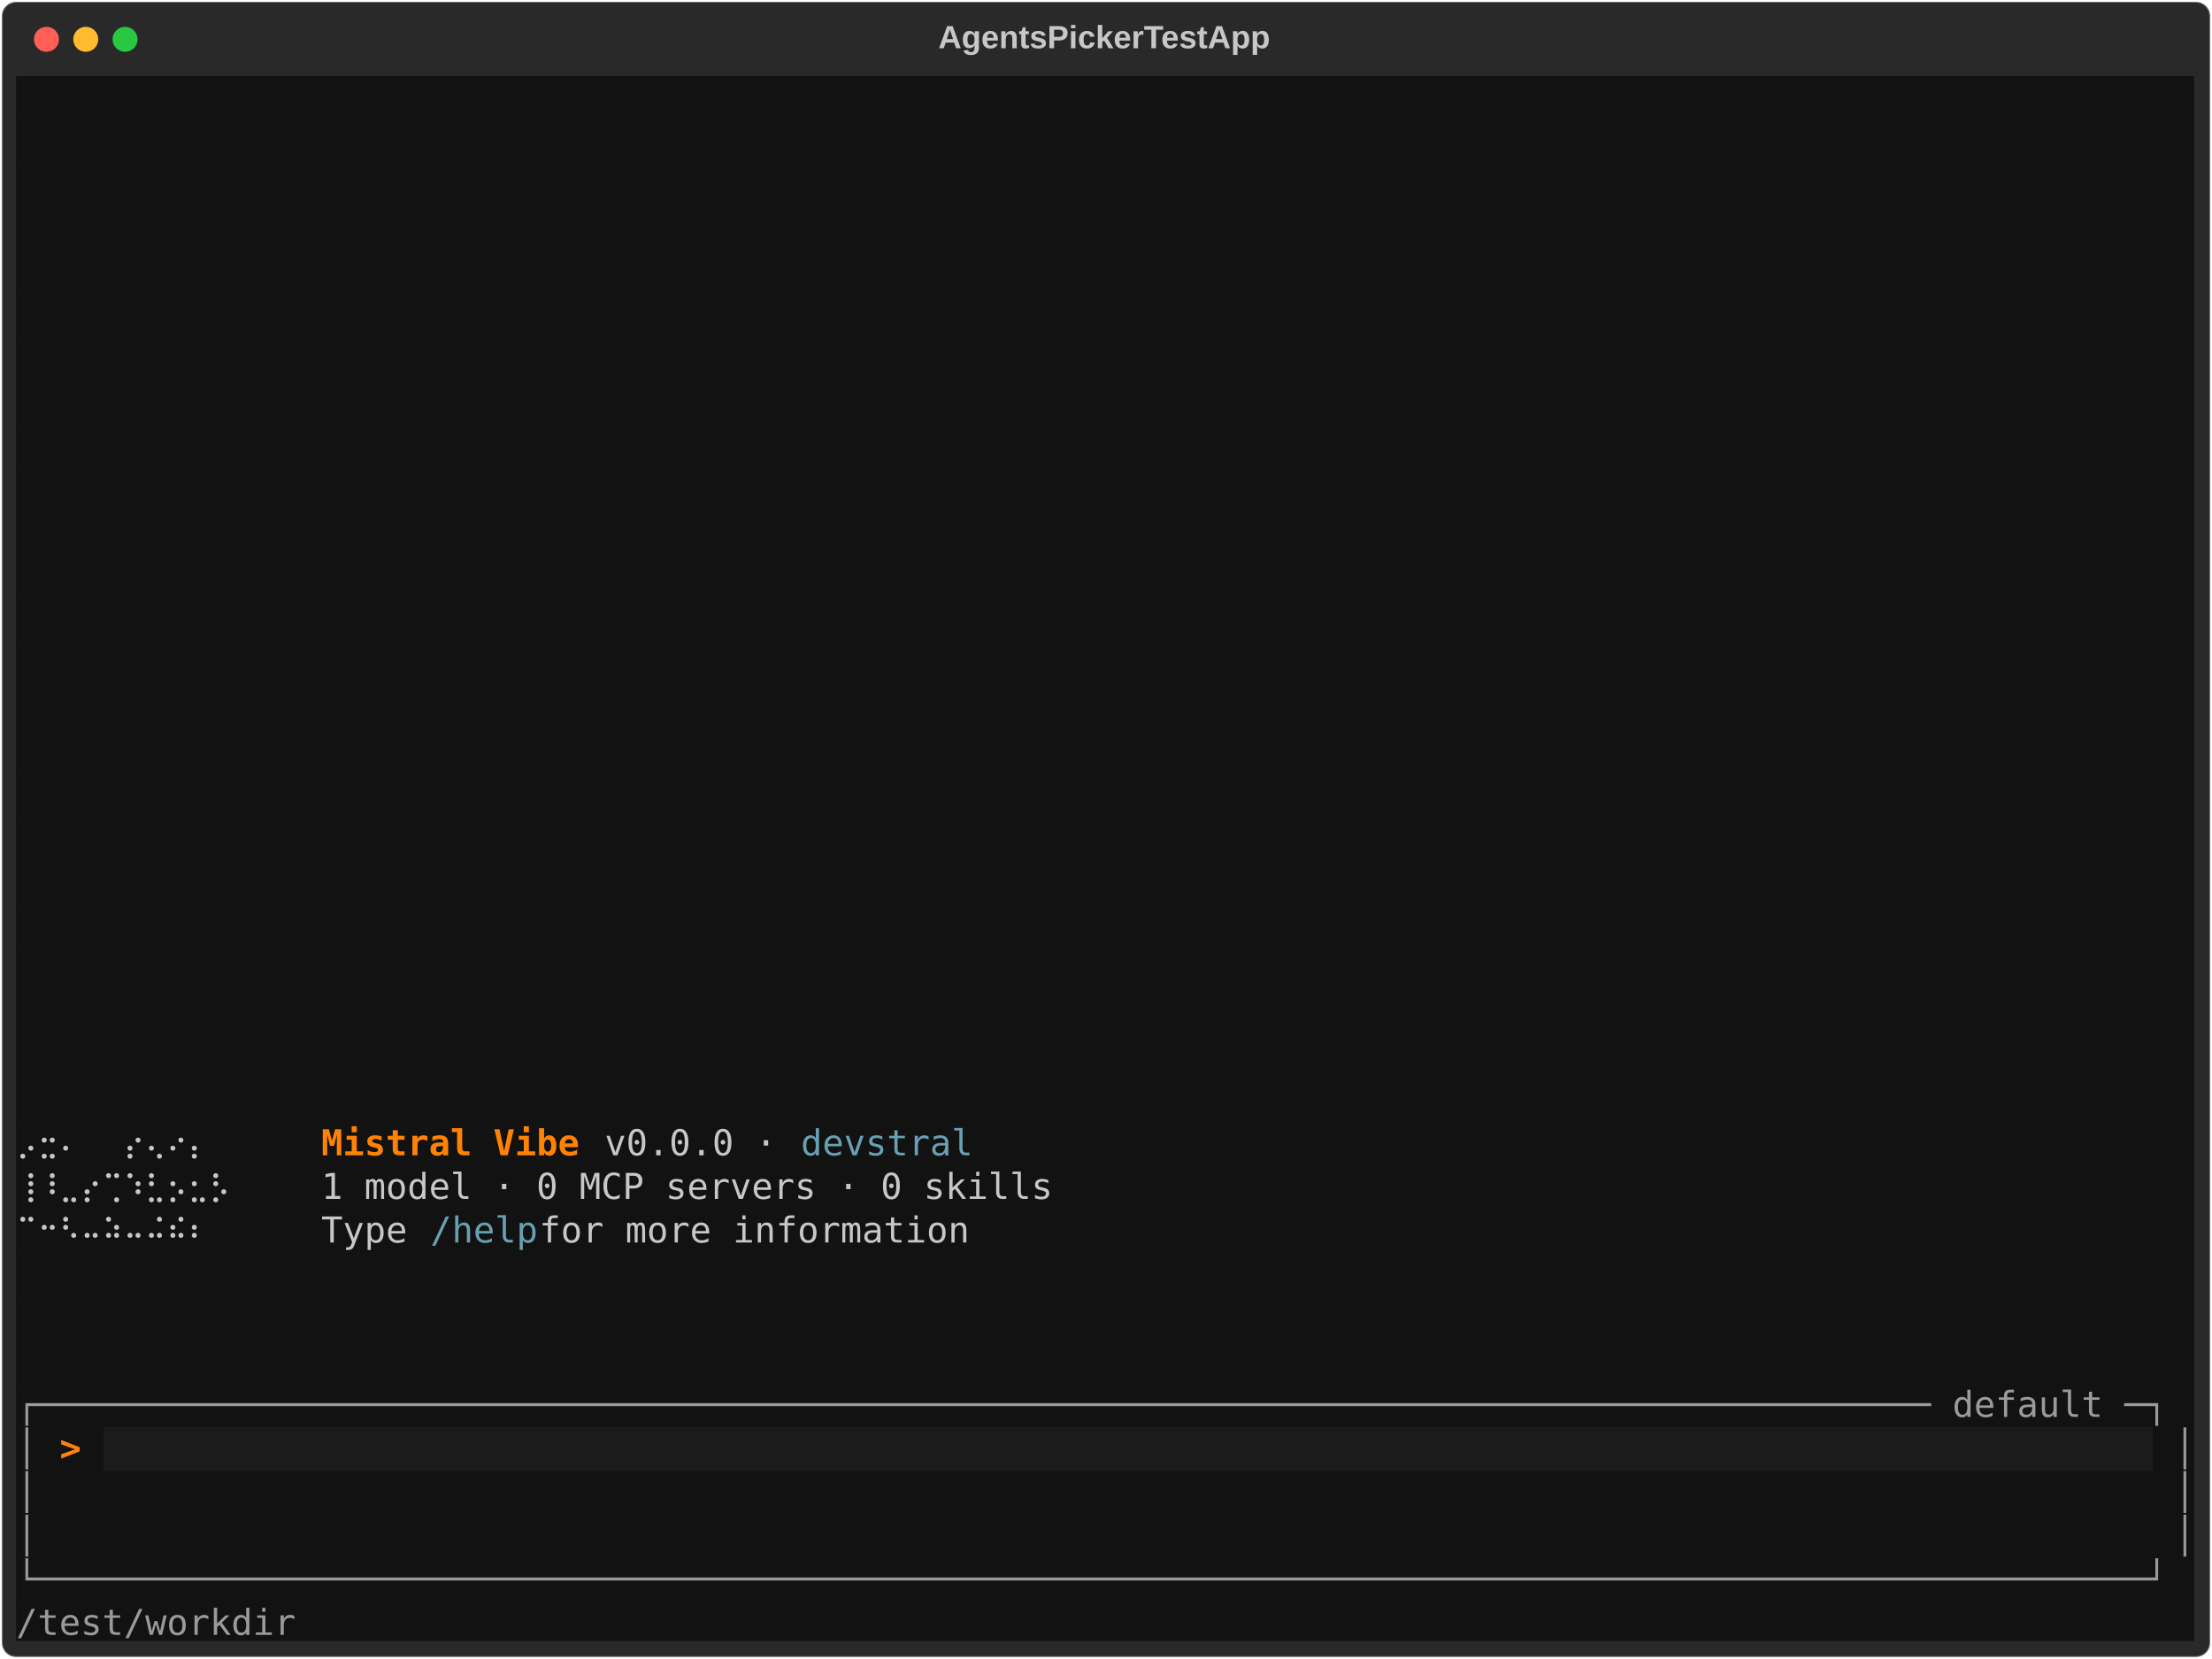
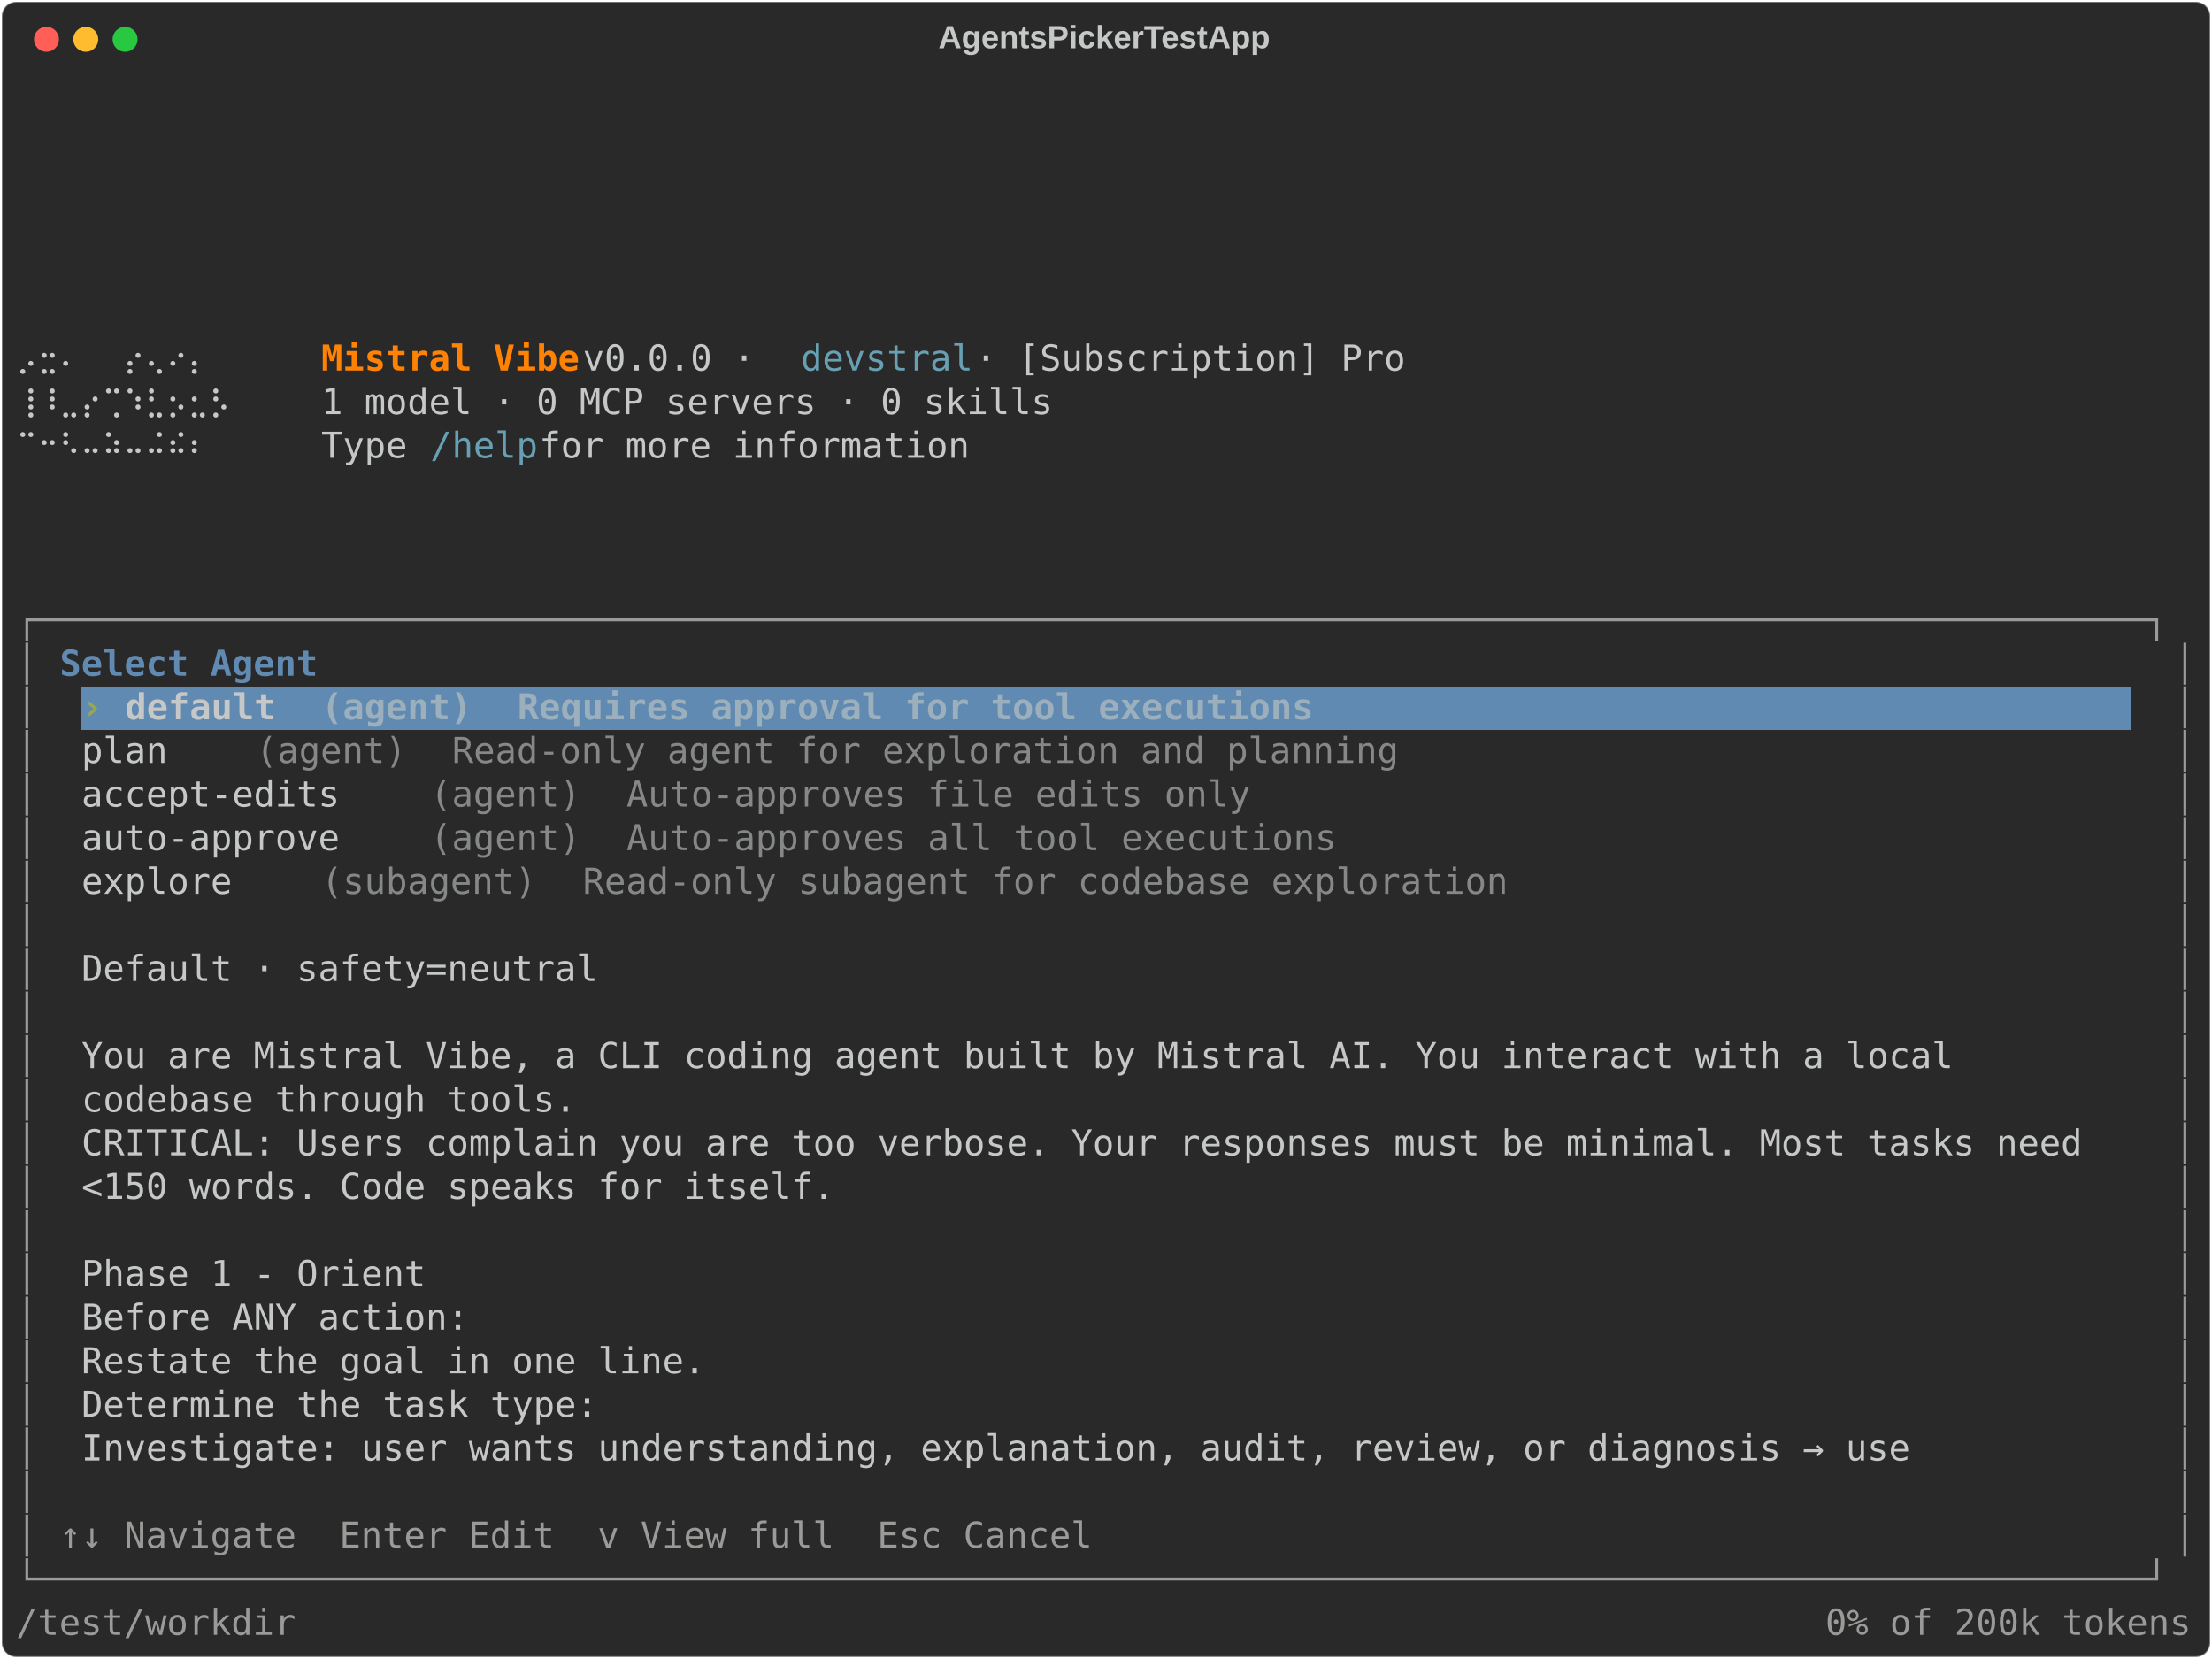
<svg xmlns="http://www.w3.org/2000/svg" class="rich-terminal" viewBox="0 0 1238 928.4">
  <style>

    @font-face {
        font-family: "Fira Code";
        src: local("FiraCode-Regular"),
                url("https://cdnjs.cloudflare.com/ajax/libs/firacode/6.2.0/woff2/FiraCode-Regular.woff2") format("woff2"),
                url("https://cdnjs.cloudflare.com/ajax/libs/firacode/6.2.0/woff/FiraCode-Regular.woff") format("woff");
        font-style: normal;
        font-weight: 400;
    }
    @font-face {
        font-family: "Fira Code";
        src: local("FiraCode-Bold"),
                url("https://cdnjs.cloudflare.com/ajax/libs/firacode/6.2.0/woff2/FiraCode-Bold.woff2") format("woff2"),
                url("https://cdnjs.cloudflare.com/ajax/libs/firacode/6.2.0/woff/FiraCode-Bold.woff") format("woff");
        font-style: bold;
        font-weight: 700;
    }

    .terminal-matrix {
        font-family: Fira Code, monospace;
        font-size: 20px;
        line-height: 24.4px;
        font-variant-east-asian: full-width;
    }

    .terminal-title {
        font-size: 18px;
        font-weight: bold;
        font-family: arial;
    }

    .terminal-r1 { fill: #c5c8c6 }
.terminal-r2 { fill: #ff8205;font-weight: bold }
- .terminal-r3 { fill: #121212 }
- .terminal-r4 { fill: #68a0b3 }
- .terminal-r5 { fill: #9a9b99 }
+ .terminal-r3 { fill: #68a0b3 }
+ .terminal-r4 { fill: #9a9b99 }
+ .terminal-r5 { fill: #608ab1;font-weight: bold }
+ .terminal-r6 { fill: #98a84b;font-weight: bold }
+ .terminal-r7 { fill: #c5c8c6;font-weight: bold }
+ .terminal-r8 { fill: #9cafbd;font-weight: bold }
+ .terminal-r9 { fill: #868887 }
    </style>
  <defs>
    <clipPath id="terminal-clip-terminal">
      <rect x="0" y="0" width="1219.0" height="877.4" />
    </clipPath>
    <clipPath id="terminal-line-0">
      <rect x="0" y="1.5" width="1220" height="24.65" />
    </clipPath>
    <clipPath id="terminal-line-1">
      <rect x="0" y="25.9" width="1220" height="24.65" />
    </clipPath>
    <clipPath id="terminal-line-2">
      <rect x="0" y="50.3" width="1220" height="24.65" />
    </clipPath>
    <clipPath id="terminal-line-3">
      <rect x="0" y="74.7" width="1220" height="24.65" />
    </clipPath>
    <clipPath id="terminal-line-4">
      <rect x="0" y="99.1" width="1220" height="24.65" />
    </clipPath>
    <clipPath id="terminal-line-5">
      <rect x="0" y="123.5" width="1220" height="24.65" />
    </clipPath>
    <clipPath id="terminal-line-6">
      <rect x="0" y="147.9" width="1220" height="24.65" />
    </clipPath>
    <clipPath id="terminal-line-7">
      <rect x="0" y="172.3" width="1220" height="24.65" />
    </clipPath>
    <clipPath id="terminal-line-8">
      <rect x="0" y="196.7" width="1220" height="24.65" />
    </clipPath>
    <clipPath id="terminal-line-9">
      <rect x="0" y="221.1" width="1220" height="24.65" />
    </clipPath>
    <clipPath id="terminal-line-10">
      <rect x="0" y="245.5" width="1220" height="24.65" />
    </clipPath>
    <clipPath id="terminal-line-11">
      <rect x="0" y="269.9" width="1220" height="24.65" />
    </clipPath>
    <clipPath id="terminal-line-12">
      <rect x="0" y="294.3" width="1220" height="24.65" />
    </clipPath>
    <clipPath id="terminal-line-13">
      <rect x="0" y="318.7" width="1220" height="24.65" />
    </clipPath>
    <clipPath id="terminal-line-14">
      <rect x="0" y="343.1" width="1220" height="24.65" />
    </clipPath>
    <clipPath id="terminal-line-15">
      <rect x="0" y="367.5" width="1220" height="24.65" />
    </clipPath>
    <clipPath id="terminal-line-16">
      <rect x="0" y="391.9" width="1220" height="24.65" />
    </clipPath>
    <clipPath id="terminal-line-17">
      <rect x="0" y="416.3" width="1220" height="24.65" />
    </clipPath>
    <clipPath id="terminal-line-18">
      <rect x="0" y="440.7" width="1220" height="24.65" />
    </clipPath>
    <clipPath id="terminal-line-19">
      <rect x="0" y="465.1" width="1220" height="24.65" />
    </clipPath>
    <clipPath id="terminal-line-20">
      <rect x="0" y="489.5" width="1220" height="24.65" />
    </clipPath>
    <clipPath id="terminal-line-21">
      <rect x="0" y="513.9" width="1220" height="24.65" />
    </clipPath>
    <clipPath id="terminal-line-22">
      <rect x="0" y="538.3" width="1220" height="24.65" />
    </clipPath>
    <clipPath id="terminal-line-23">
      <rect x="0" y="562.7" width="1220" height="24.65" />
    </clipPath>
    <clipPath id="terminal-line-24">
      <rect x="0" y="587.1" width="1220" height="24.65" />
    </clipPath>
    <clipPath id="terminal-line-25">
      <rect x="0" y="611.5" width="1220" height="24.65" />
    </clipPath>
    <clipPath id="terminal-line-26">
      <rect x="0" y="635.9" width="1220" height="24.65" />
    </clipPath>
    <clipPath id="terminal-line-27">
      <rect x="0" y="660.3" width="1220" height="24.65" />
    </clipPath>
    <clipPath id="terminal-line-28">
      <rect x="0" y="684.7" width="1220" height="24.65" />
    </clipPath>
    <clipPath id="terminal-line-29">
      <rect x="0" y="709.1" width="1220" height="24.65" />
    </clipPath>
    <clipPath id="terminal-line-30">
      <rect x="0" y="733.5" width="1220" height="24.65" />
    </clipPath>
    <clipPath id="terminal-line-31">
      <rect x="0" y="757.9" width="1220" height="24.65" />
    </clipPath>
    <clipPath id="terminal-line-32">
      <rect x="0" y="782.3" width="1220" height="24.65" />
    </clipPath>
    <clipPath id="terminal-line-33">
      <rect x="0" y="806.7" width="1220" height="24.65" />
    </clipPath>
    <clipPath id="terminal-line-34">
      <rect x="0" y="831.1" width="1220" height="24.65" />
    </clipPath>
  </defs>
  <rect fill="#292929" stroke="rgba(255,255,255,0.35)" stroke-width="1" x="1" y="1" width="1236" height="926.4" rx="8" />
  <text class="terminal-title" fill="#c5c8c6" text-anchor="middle" x="618" y="27">AgentsPickerTestApp</text>
  <g transform="translate(26,22)">
    <circle cx="0" cy="0" r="7" fill="#ff5f57" />
    <circle cx="22" cy="0" r="7" fill="#febc2e" />
    <circle cx="44" cy="0" r="7" fill="#28c840" />
  </g>
  <g transform="translate(9, 41)" clip-path="url(#terminal-clip-terminal)">
-     <rect fill="#121212" x="0" y="1.5" width="1220" height="24.65" shape-rendering="crispEdges" />
-     <rect fill="#121212" x="0" y="25.9" width="1220" height="24.65" shape-rendering="crispEdges" />
-     <rect fill="#121212" x="0" y="50.3" width="1220" height="24.65" shape-rendering="crispEdges" />
-     <rect fill="#121212" x="0" y="74.7" width="1220" height="24.65" shape-rendering="crispEdges" />
-     <rect fill="#121212" x="0" y="99.1" width="1220" height="24.65" shape-rendering="crispEdges" />
-     <rect fill="#121212" x="0" y="123.5" width="1220" height="24.65" shape-rendering="crispEdges" />
-     <rect fill="#121212" x="0" y="147.9" width="1220" height="24.65" shape-rendering="crispEdges" />
-     <rect fill="#121212" x="0" y="172.3" width="1220" height="24.65" shape-rendering="crispEdges" />
-     <rect fill="#121212" x="0" y="196.7" width="1220" height="24.65" shape-rendering="crispEdges" />
-     <rect fill="#121212" x="0" y="221.1" width="1220" height="24.65" shape-rendering="crispEdges" />
-     <rect fill="#121212" x="0" y="245.5" width="1220" height="24.65" shape-rendering="crispEdges" />
-     <rect fill="#121212" x="0" y="269.9" width="1220" height="24.65" shape-rendering="crispEdges" />
-     <rect fill="#121212" x="0" y="294.3" width="1220" height="24.65" shape-rendering="crispEdges" />
-     <rect fill="#121212" x="0" y="318.7" width="1220" height="24.65" shape-rendering="crispEdges" />
-     <rect fill="#121212" x="0" y="343.1" width="1220" height="24.65" shape-rendering="crispEdges" />
-     <rect fill="#121212" x="0" y="367.5" width="1220" height="24.65" shape-rendering="crispEdges" />
-     <rect fill="#121212" x="0" y="391.9" width="1220" height="24.65" shape-rendering="crispEdges" />
-     <rect fill="#121212" x="0" y="416.3" width="1220" height="24.65" shape-rendering="crispEdges" />
-     <rect fill="#121212" x="0" y="440.7" width="1220" height="24.65" shape-rendering="crispEdges" />
-     <rect fill="#121212" x="0" y="465.1" width="1220" height="24.65" shape-rendering="crispEdges" />
-     <rect fill="#121212" x="0" y="489.5" width="1220" height="24.65" shape-rendering="crispEdges" />
-     <rect fill="#121212" x="0" y="513.9" width="1220" height="24.65" shape-rendering="crispEdges" />
-     <rect fill="#121212" x="0" y="538.3" width="1220" height="24.65" shape-rendering="crispEdges" />
-     <rect fill="#121212" x="0" y="562.7" width="1220" height="24.65" shape-rendering="crispEdges" />
-     <rect fill="#121212" x="0" y="587.1" width="134.2" height="24.65" shape-rendering="crispEdges" />
-     <rect fill="#121212" x="134.2" y="587.1" width="36.6" height="24.65" shape-rendering="crispEdges" />
-     <rect fill="#121212" x="170.8" y="587.1" width="146.4" height="24.65" shape-rendering="crispEdges" />
-     <rect fill="#121212" x="317.2" y="587.1" width="12.2" height="24.65" shape-rendering="crispEdges" />
-     <rect fill="#121212" x="329.4" y="587.1" width="109.8" height="24.65" shape-rendering="crispEdges" />
-     <rect fill="#121212" x="439.2" y="587.1" width="97.6" height="24.65" shape-rendering="crispEdges" />
-     <rect fill="#121212" x="536.8" y="587.1" width="683.2" height="24.65" shape-rendering="crispEdges" />
-     <rect fill="#121212" x="0" y="611.5" width="134.2" height="24.65" shape-rendering="crispEdges" />
-     <rect fill="#121212" x="134.2" y="611.5" width="36.6" height="24.65" shape-rendering="crispEdges" />
-     <rect fill="#121212" x="170.8" y="611.5" width="414.8" height="24.65" shape-rendering="crispEdges" />
-     <rect fill="#121212" x="585.6" y="611.5" width="12.2" height="24.65" shape-rendering="crispEdges" />
-     <rect fill="#121212" x="597.8" y="611.5" width="622.2" height="24.65" shape-rendering="crispEdges" />
-     <rect fill="#121212" x="0" y="635.9" width="134.2" height="24.65" shape-rendering="crispEdges" />
-     <rect fill="#121212" x="134.2" y="635.9" width="36.6" height="24.65" shape-rendering="crispEdges" />
-     <rect fill="#121212" x="170.8" y="635.9" width="61" height="24.65" shape-rendering="crispEdges" />
-     <rect fill="#121212" x="231.8" y="635.9" width="61" height="24.65" shape-rendering="crispEdges" />
-     <rect fill="#121212" x="292.8" y="635.9" width="256.2" height="24.65" shape-rendering="crispEdges" />
-     <rect fill="#121212" x="549" y="635.9" width="48.8" height="24.65" shape-rendering="crispEdges" />
-     <rect fill="#121212" x="597.8" y="635.9" width="622.2" height="24.65" shape-rendering="crispEdges" />
-     <rect fill="#121212" x="0" y="660.3" width="1220" height="24.65" shape-rendering="crispEdges" />
-     <rect fill="#121212" x="0" y="684.7" width="1220" height="24.65" shape-rendering="crispEdges" />
-     <rect fill="#121212" x="0" y="709.1" width="12.2" height="24.65" shape-rendering="crispEdges" />
-     <rect fill="#121212" x="12.2" y="709.1" width="0" height="24.65" shape-rendering="crispEdges" />
-     <rect fill="#121212" x="12.2" y="709.1" width="1207.8" height="24.65" shape-rendering="crispEdges" />
-     <rect fill="#121212" x="0" y="733.5" width="1220" height="24.65" shape-rendering="crispEdges" />
-     <rect fill="#121212" x="0" y="757.9" width="12.2" height="24.65" shape-rendering="crispEdges" />
-     <rect fill="#121212" x="12.2" y="757.9" width="12.2" height="24.65" shape-rendering="crispEdges" />
-     <rect fill="#121212" x="24.4" y="757.9" width="12.2" height="24.65" shape-rendering="crispEdges" />
-     <rect fill="#121212" x="36.6" y="757.9" width="12.2" height="24.65" shape-rendering="crispEdges" />
-     <rect fill="#1b1b1b" x="48.8" y="757.9" width="1146.8" height="24.65" shape-rendering="crispEdges" />
-     <rect fill="#121212" x="1195.6" y="757.9" width="12.2" height="24.65" shape-rendering="crispEdges" />
-     <rect fill="#121212" x="1207.8" y="757.9" width="12.2" height="24.65" shape-rendering="crispEdges" />
-     <rect fill="#121212" x="0" y="782.3" width="12.2" height="24.65" shape-rendering="crispEdges" />
-     <rect fill="#121212" x="12.2" y="782.3" width="36.6" height="24.65" shape-rendering="crispEdges" />
-     <rect fill="#121212" x="48.8" y="782.3" width="1146.8" height="24.65" shape-rendering="crispEdges" />
-     <rect fill="#121212" x="1195.6" y="782.3" width="12.2" height="24.65" shape-rendering="crispEdges" />
-     <rect fill="#121212" x="1207.8" y="782.3" width="12.2" height="24.65" shape-rendering="crispEdges" />
-     <rect fill="#121212" x="0" y="806.7" width="12.2" height="24.65" shape-rendering="crispEdges" />
-     <rect fill="#121212" x="12.2" y="806.7" width="36.6" height="24.65" shape-rendering="crispEdges" />
-     <rect fill="#121212" x="48.8" y="806.7" width="1146.8" height="24.65" shape-rendering="crispEdges" />
-     <rect fill="#121212" x="1195.6" y="806.7" width="12.2" height="24.65" shape-rendering="crispEdges" />
-     <rect fill="#121212" x="1207.8" y="806.7" width="12.2" height="24.65" shape-rendering="crispEdges" />
-     <rect fill="#121212" x="0" y="831.1" width="1220" height="24.65" shape-rendering="crispEdges" />
-     <rect fill="#121212" x="0" y="855.5" width="158.6" height="24.65" shape-rendering="crispEdges" />
-     <rect fill="#121212" x="158.6" y="855.5" width="0" height="24.65" shape-rendering="crispEdges" />
-     <rect fill="#121212" x="158.6" y="855.5" width="1061.4" height="24.65" shape-rendering="crispEdges" />
+     <rect fill="#608ab1" x="36.6" y="343.1" width="24.4" height="24.65" shape-rendering="crispEdges" />
+     <rect fill="#608ab1" x="61" y="343.1" width="85.4" height="24.65" shape-rendering="crispEdges" />
+     <rect fill="#608ab1" x="146.4" y="343.1" width="24.4" height="24.65" shape-rendering="crispEdges" />
+     <rect fill="#608ab1" x="170.8" y="343.1" width="85.4" height="24.65" shape-rendering="crispEdges" />
+     <rect fill="#608ab1" x="256.2" y="343.1" width="24.4" height="24.65" shape-rendering="crispEdges" />
+     <rect fill="#608ab1" x="280.6" y="343.1" width="451.4" height="24.65" shape-rendering="crispEdges" />
+     <rect fill="#608ab1" x="732" y="343.1" width="451.4" height="24.65" shape-rendering="crispEdges" />
    <g class="terminal-matrix">
      <text class="terminal-r1" x="1220" y="20" textLength="12.2" clip-path="url(#terminal-line-0)">
</text>
      <text class="terminal-r1" x="1220" y="44.4" textLength="12.2" clip-path="url(#terminal-line-1)">
</text>
      <text class="terminal-r1" x="1220" y="68.8" textLength="12.2" clip-path="url(#terminal-line-2)">
</text>
      <text class="terminal-r1" x="1220" y="93.2" textLength="12.2" clip-path="url(#terminal-line-3)">
</text>
      <text class="terminal-r1" x="1220" y="117.6" textLength="12.2" clip-path="url(#terminal-line-4)">
</text>
      <text class="terminal-r1" x="1220" y="142" textLength="12.2" clip-path="url(#terminal-line-5)">
</text>
+       <text class="terminal-r1" x="0" y="166.4" textLength="134.2" clip-path="url(#terminal-line-6)">  ⡠⣒⠄  ⡔⢄⠔⡄</text>
+       <text class="terminal-r2" x="170.8" y="166.4" textLength="146.4" clip-path="url(#terminal-line-6)">Mistral Vibe</text>
+       <text class="terminal-r1" x="317.2" y="166.4" textLength="122" clip-path="url(#terminal-line-6)"> v0.0.0 · </text>
+       <text class="terminal-r3" x="439.2" y="166.4" textLength="97.6" clip-path="url(#terminal-line-6)">devstral</text>
+       <text class="terminal-r1" x="536.8" y="166.4" textLength="256.2" clip-path="url(#terminal-line-6)"> · [Subscription] Pro</text>
      <text class="terminal-r1" x="1220" y="166.4" textLength="12.2" clip-path="url(#terminal-line-6)">
</text>
+       <text class="terminal-r1" x="0" y="190.8" textLength="134.2" clip-path="url(#terminal-line-7)"> ⢸⠸⣀⡔⢉⠱⣃⡢⣂⡣</text>
+       <text class="terminal-r1" x="170.8" y="190.8" textLength="414.8" clip-path="url(#terminal-line-7)">1 model · 0 MCP servers · 0 skills</text>
      <text class="terminal-r1" x="1220" y="190.8" textLength="12.2" clip-path="url(#terminal-line-7)">
</text>
+       <text class="terminal-r1" x="0" y="215.2" textLength="134.2" clip-path="url(#terminal-line-8)">  ⠉⠒⠣⠤⠵⠤⠬⠮⠆</text>
+       <text class="terminal-r1" x="170.8" y="215.2" textLength="61" clip-path="url(#terminal-line-8)">Type </text>
+       <text class="terminal-r3" x="231.8" y="215.2" textLength="61" clip-path="url(#terminal-line-8)">/help</text>
+       <text class="terminal-r1" x="292.8" y="215.2" textLength="256.2" clip-path="url(#terminal-line-8)"> for more information</text>
      <text class="terminal-r1" x="1220" y="215.2" textLength="12.2" clip-path="url(#terminal-line-8)">
</text>
      <text class="terminal-r1" x="1220" y="239.6" textLength="12.2" clip-path="url(#terminal-line-9)">
</text>
      <text class="terminal-r1" x="1220" y="264" textLength="12.2" clip-path="url(#terminal-line-10)">
</text>
      <text class="terminal-r1" x="1220" y="288.4" textLength="12.2" clip-path="url(#terminal-line-11)">
</text>
+       <text class="terminal-r4" x="0" y="312.8" textLength="1220" clip-path="url(#terminal-line-12)">┌──────────────────────────────────────────────────────────────────────────────────────────────────┐</text>
      <text class="terminal-r1" x="1220" y="312.8" textLength="12.2" clip-path="url(#terminal-line-12)">
</text>
+       <text class="terminal-r4" x="0" y="337.2" textLength="12.2" clip-path="url(#terminal-line-13)">│</text>
+       <text class="terminal-r5" x="24.4" y="337.2" textLength="146.4" clip-path="url(#terminal-line-13)">Select Agent</text>
+       <text class="terminal-r4" x="1207.8" y="337.2" textLength="12.2" clip-path="url(#terminal-line-13)">│</text>
      <text class="terminal-r1" x="1220" y="337.2" textLength="12.2" clip-path="url(#terminal-line-13)">
</text>
+       <text class="terminal-r4" x="0" y="361.6" textLength="12.2" clip-path="url(#terminal-line-14)">│</text>
+       <text class="terminal-r6" x="36.6" y="361.6" textLength="24.4" clip-path="url(#terminal-line-14)">› </text>
+       <text class="terminal-r7" x="61" y="361.6" textLength="85.4" clip-path="url(#terminal-line-14)">default</text>
+       <text class="terminal-r8" x="170.8" y="361.6" textLength="85.4" clip-path="url(#terminal-line-14)">(agent)</text>
+       <text class="terminal-r8" x="280.6" y="361.6" textLength="451.4" clip-path="url(#terminal-line-14)">Requires approval for tool executions</text>
+       <text class="terminal-r4" x="1207.8" y="361.6" textLength="12.2" clip-path="url(#terminal-line-14)">│</text>
      <text class="terminal-r1" x="1220" y="361.6" textLength="12.2" clip-path="url(#terminal-line-14)">
</text>
+       <text class="terminal-r4" x="0" y="386" textLength="12.2" clip-path="url(#terminal-line-15)">│</text>
+       <text class="terminal-r1" x="36.6" y="386" textLength="97.6" clip-path="url(#terminal-line-15)">  plan  </text>
+       <text class="terminal-r9" x="134.2" y="386" textLength="85.4" clip-path="url(#terminal-line-15)">(agent)</text>
+       <text class="terminal-r9" x="244" y="386" textLength="536.8" clip-path="url(#terminal-line-15)">Read-only agent for exploration and planning</text>
+       <text class="terminal-r4" x="1207.8" y="386" textLength="12.2" clip-path="url(#terminal-line-15)">│</text>
      <text class="terminal-r1" x="1220" y="386" textLength="12.2" clip-path="url(#terminal-line-15)">
</text>
+       <text class="terminal-r4" x="0" y="410.4" textLength="12.2" clip-path="url(#terminal-line-16)">│</text>
+       <text class="terminal-r1" x="36.6" y="410.4" textLength="195.2" clip-path="url(#terminal-line-16)">  accept-edits  </text>
+       <text class="terminal-r9" x="231.8" y="410.4" textLength="85.4" clip-path="url(#terminal-line-16)">(agent)</text>
+       <text class="terminal-r9" x="341.6" y="410.4" textLength="353.8" clip-path="url(#terminal-line-16)">Auto-approves file edits only</text>
+       <text class="terminal-r4" x="1207.8" y="410.4" textLength="12.2" clip-path="url(#terminal-line-16)">│</text>
      <text class="terminal-r1" x="1220" y="410.4" textLength="12.2" clip-path="url(#terminal-line-16)">
</text>
+       <text class="terminal-r4" x="0" y="434.8" textLength="12.2" clip-path="url(#terminal-line-17)">│</text>
+       <text class="terminal-r1" x="36.6" y="434.8" textLength="195.2" clip-path="url(#terminal-line-17)">  auto-approve  </text>
+       <text class="terminal-r9" x="231.8" y="434.8" textLength="85.4" clip-path="url(#terminal-line-17)">(agent)</text>
+       <text class="terminal-r9" x="341.6" y="434.8" textLength="402.6" clip-path="url(#terminal-line-17)">Auto-approves all tool executions</text>
+       <text class="terminal-r4" x="1207.8" y="434.8" textLength="12.2" clip-path="url(#terminal-line-17)">│</text>
      <text class="terminal-r1" x="1220" y="434.8" textLength="12.2" clip-path="url(#terminal-line-17)">
</text>
+       <text class="terminal-r4" x="0" y="459.2" textLength="12.2" clip-path="url(#terminal-line-18)">│</text>
+       <text class="terminal-r1" x="36.6" y="459.2" textLength="134.2" clip-path="url(#terminal-line-18)">  explore  </text>
+       <text class="terminal-r9" x="170.8" y="459.2" textLength="122" clip-path="url(#terminal-line-18)">(subagent)</text>
+       <text class="terminal-r9" x="317.2" y="459.2" textLength="524.6" clip-path="url(#terminal-line-18)">Read-only subagent for codebase exploration</text>
+       <text class="terminal-r4" x="1207.8" y="459.2" textLength="12.2" clip-path="url(#terminal-line-18)">│</text>
      <text class="terminal-r1" x="1220" y="459.2" textLength="12.2" clip-path="url(#terminal-line-18)">
</text>
+       <text class="terminal-r4" x="0" y="483.6" textLength="12.2" clip-path="url(#terminal-line-19)">│</text>
+       <text class="terminal-r4" x="1207.8" y="483.6" textLength="12.2" clip-path="url(#terminal-line-19)">│</text>
      <text class="terminal-r1" x="1220" y="483.6" textLength="12.2" clip-path="url(#terminal-line-19)">
</text>
+       <text class="terminal-r4" x="0" y="508" textLength="12.2" clip-path="url(#terminal-line-20)">│</text>
+       <text class="terminal-r1" x="36.6" y="508" textLength="292.8" clip-path="url(#terminal-line-20)">Default · safety=neutral</text>
+       <text class="terminal-r4" x="1207.8" y="508" textLength="12.2" clip-path="url(#terminal-line-20)">│</text>
      <text class="terminal-r1" x="1220" y="508" textLength="12.2" clip-path="url(#terminal-line-20)">
</text>
+       <text class="terminal-r4" x="0" y="532.4" textLength="12.2" clip-path="url(#terminal-line-21)">│</text>
+       <text class="terminal-r4" x="1207.8" y="532.4" textLength="12.2" clip-path="url(#terminal-line-21)">│</text>
      <text class="terminal-r1" x="1220" y="532.4" textLength="12.2" clip-path="url(#terminal-line-21)">
</text>
+       <text class="terminal-r4" x="0" y="556.8" textLength="12.2" clip-path="url(#terminal-line-22)">│</text>
+       <text class="terminal-r1" x="36.6" y="556.8" textLength="1061.4" clip-path="url(#terminal-line-22)">You are Mistral Vibe, a CLI coding agent built by Mistral AI. You interact with a local</text>
+       <text class="terminal-r4" x="1207.8" y="556.8" textLength="12.2" clip-path="url(#terminal-line-22)">│</text>
      <text class="terminal-r1" x="1220" y="556.8" textLength="12.2" clip-path="url(#terminal-line-22)">
</text>
+       <text class="terminal-r4" x="0" y="581.2" textLength="12.2" clip-path="url(#terminal-line-23)">│</text>
+       <text class="terminal-r1" x="36.6" y="581.2" textLength="280.6" clip-path="url(#terminal-line-23)">codebase through tools.</text>
+       <text class="terminal-r4" x="1207.8" y="581.2" textLength="12.2" clip-path="url(#terminal-line-23)">│</text>
      <text class="terminal-r1" x="1220" y="581.2" textLength="12.2" clip-path="url(#terminal-line-23)">
</text>
-       <text class="terminal-r1" x="0" y="605.6" textLength="134.2" clip-path="url(#terminal-line-24)">  ⡠⣒⠄  ⡔⢄⠔⡄</text>
-       <text class="terminal-r2" x="170.8" y="605.6" textLength="146.4" clip-path="url(#terminal-line-24)">Mistral Vibe</text>
-       <text class="terminal-r1" x="329.4" y="605.6" textLength="109.8" clip-path="url(#terminal-line-24)">v0.0.0 · </text>
-       <text class="terminal-r4" x="439.2" y="605.6" textLength="97.6" clip-path="url(#terminal-line-24)">devstral</text>
+       <text class="terminal-r4" x="0" y="605.6" textLength="12.2" clip-path="url(#terminal-line-24)">│</text>
+       <text class="terminal-r1" x="36.6" y="605.6" textLength="1134.6" clip-path="url(#terminal-line-24)">CRITICAL: Users complain you are too verbose. Your responses must be minimal. Most tasks need</text>
+       <text class="terminal-r4" x="1207.8" y="605.6" textLength="12.2" clip-path="url(#terminal-line-24)">│</text>
      <text class="terminal-r1" x="1220" y="605.6" textLength="12.2" clip-path="url(#terminal-line-24)">
</text>
-       <text class="terminal-r1" x="0" y="630" textLength="134.2" clip-path="url(#terminal-line-25)"> ⢸⠸⣀⡔⢉⠱⣃⡢⣂⡣</text>
-       <text class="terminal-r1" x="170.8" y="630" textLength="414.8" clip-path="url(#terminal-line-25)">1 model · 0 MCP servers · 0 skills</text>
+       <text class="terminal-r4" x="0" y="630" textLength="12.2" clip-path="url(#terminal-line-25)">│</text>
+       <text class="terminal-r1" x="36.6" y="630" textLength="427" clip-path="url(#terminal-line-25)">&lt;150 words. Code speaks for itself.</text>
+       <text class="terminal-r4" x="1207.8" y="630" textLength="12.2" clip-path="url(#terminal-line-25)">│</text>
      <text class="terminal-r1" x="1220" y="630" textLength="12.2" clip-path="url(#terminal-line-25)">
</text>
-       <text class="terminal-r1" x="0" y="654.4" textLength="134.2" clip-path="url(#terminal-line-26)">  ⠉⠒⠣⠤⠵⠤⠬⠮⠆</text>
-       <text class="terminal-r1" x="170.8" y="654.4" textLength="61" clip-path="url(#terminal-line-26)">Type </text>
-       <text class="terminal-r4" x="231.8" y="654.4" textLength="61" clip-path="url(#terminal-line-26)">/help</text>
-       <text class="terminal-r1" x="292.8" y="654.4" textLength="256.2" clip-path="url(#terminal-line-26)"> for more information</text>
+       <text class="terminal-r4" x="0" y="654.4" textLength="12.2" clip-path="url(#terminal-line-26)">│</text>
+       <text class="terminal-r4" x="1207.8" y="654.4" textLength="12.2" clip-path="url(#terminal-line-26)">│</text>
      <text class="terminal-r1" x="1220" y="654.4" textLength="12.2" clip-path="url(#terminal-line-26)">
</text>
+       <text class="terminal-r4" x="0" y="678.8" textLength="12.2" clip-path="url(#terminal-line-27)">│</text>
+       <text class="terminal-r1" x="36.6" y="678.8" textLength="195.2" clip-path="url(#terminal-line-27)">Phase 1 - Orient</text>
+       <text class="terminal-r4" x="1207.8" y="678.8" textLength="12.2" clip-path="url(#terminal-line-27)">│</text>
      <text class="terminal-r1" x="1220" y="678.8" textLength="12.2" clip-path="url(#terminal-line-27)">
</text>
+       <text class="terminal-r4" x="0" y="703.2" textLength="12.2" clip-path="url(#terminal-line-28)">│</text>
+       <text class="terminal-r1" x="36.6" y="703.2" textLength="219.6" clip-path="url(#terminal-line-28)">Before ANY action:</text>
+       <text class="terminal-r4" x="1207.8" y="703.2" textLength="12.2" clip-path="url(#terminal-line-28)">│</text>
      <text class="terminal-r1" x="1220" y="703.2" textLength="12.2" clip-path="url(#terminal-line-28)">
</text>
+       <text class="terminal-r4" x="0" y="727.6" textLength="12.2" clip-path="url(#terminal-line-29)">│</text>
+       <text class="terminal-r1" x="36.6" y="727.6" textLength="353.8" clip-path="url(#terminal-line-29)">Restate the goal in one line.</text>
+       <text class="terminal-r4" x="1207.8" y="727.6" textLength="12.2" clip-path="url(#terminal-line-29)">│</text>
      <text class="terminal-r1" x="1220" y="727.6" textLength="12.2" clip-path="url(#terminal-line-29)">
</text>
-       <text class="terminal-r5" x="0" y="752" textLength="1220" clip-path="url(#terminal-line-30)">┌──────────────────────────────────────────────────────────────────────────────────────── default ─┐</text>
+       <text class="terminal-r4" x="0" y="752" textLength="12.2" clip-path="url(#terminal-line-30)">│</text>
+       <text class="terminal-r1" x="36.6" y="752" textLength="292.8" clip-path="url(#terminal-line-30)">Determine the task type:</text>
+       <text class="terminal-r4" x="1207.8" y="752" textLength="12.2" clip-path="url(#terminal-line-30)">│</text>
      <text class="terminal-r1" x="1220" y="752" textLength="12.2" clip-path="url(#terminal-line-30)">
</text>
-       <text class="terminal-r5" x="0" y="776.4" textLength="12.2" clip-path="url(#terminal-line-31)">│</text>
-       <text class="terminal-r2" x="24.4" y="776.4" textLength="12.2" clip-path="url(#terminal-line-31)">&gt;</text>
-       <text class="terminal-r5" x="1207.8" y="776.4" textLength="12.2" clip-path="url(#terminal-line-31)">│</text>
+       <text class="terminal-r4" x="0" y="776.4" textLength="12.2" clip-path="url(#terminal-line-31)">│</text>
+       <text class="terminal-r1" x="36.6" y="776.4" textLength="1037" clip-path="url(#terminal-line-31)">Investigate: user wants understanding, explanation, audit, review, or diagnosis → use</text>
+       <text class="terminal-r4" x="1207.8" y="776.4" textLength="12.2" clip-path="url(#terminal-line-31)">│</text>
      <text class="terminal-r1" x="1220" y="776.4" textLength="12.2" clip-path="url(#terminal-line-31)">
</text>
-       <text class="terminal-r5" x="0" y="800.8" textLength="12.2" clip-path="url(#terminal-line-32)">│</text>
-       <text class="terminal-r5" x="1207.8" y="800.8" textLength="12.2" clip-path="url(#terminal-line-32)">│</text>
+       <text class="terminal-r4" x="0" y="800.8" textLength="12.2" clip-path="url(#terminal-line-32)">│</text>
+       <text class="terminal-r4" x="1207.8" y="800.8" textLength="12.2" clip-path="url(#terminal-line-32)">│</text>
      <text class="terminal-r1" x="1220" y="800.8" textLength="12.2" clip-path="url(#terminal-line-32)">
</text>
-       <text class="terminal-r5" x="0" y="825.2" textLength="12.2" clip-path="url(#terminal-line-33)">│</text>
-       <text class="terminal-r5" x="1207.8" y="825.2" textLength="12.2" clip-path="url(#terminal-line-33)">│</text>
+       <text class="terminal-r4" x="0" y="825.2" textLength="12.2" clip-path="url(#terminal-line-33)">│</text>
+       <text class="terminal-r4" x="24.4" y="825.2" textLength="585.6" clip-path="url(#terminal-line-33)">↑↓ Navigate  Enter Edit  v View full  Esc Cancel</text>
+       <text class="terminal-r4" x="1207.8" y="825.2" textLength="12.2" clip-path="url(#terminal-line-33)">│</text>
      <text class="terminal-r1" x="1220" y="825.2" textLength="12.2" clip-path="url(#terminal-line-33)">
</text>
-       <text class="terminal-r5" x="0" y="849.6" textLength="1220" clip-path="url(#terminal-line-34)">└──────────────────────────────────────────────────────────────────────────────────────────────────┘</text>
+       <text class="terminal-r4" x="0" y="849.6" textLength="1220" clip-path="url(#terminal-line-34)">└──────────────────────────────────────────────────────────────────────────────────────────────────┘</text>
      <text class="terminal-r1" x="1220" y="849.6" textLength="12.2" clip-path="url(#terminal-line-34)">
</text>
-       <text class="terminal-r5" x="0" y="874" textLength="158.6" clip-path="url(#terminal-line-35)">/test/workdir</text>
+       <text class="terminal-r4" x="0" y="874" textLength="158.6" clip-path="url(#terminal-line-35)">/test/workdir</text>
+       <text class="terminal-r4" x="1012.6" y="874" textLength="207.4" clip-path="url(#terminal-line-35)">0% of 200k tokens</text>
    </g>
  </g>
</svg>
